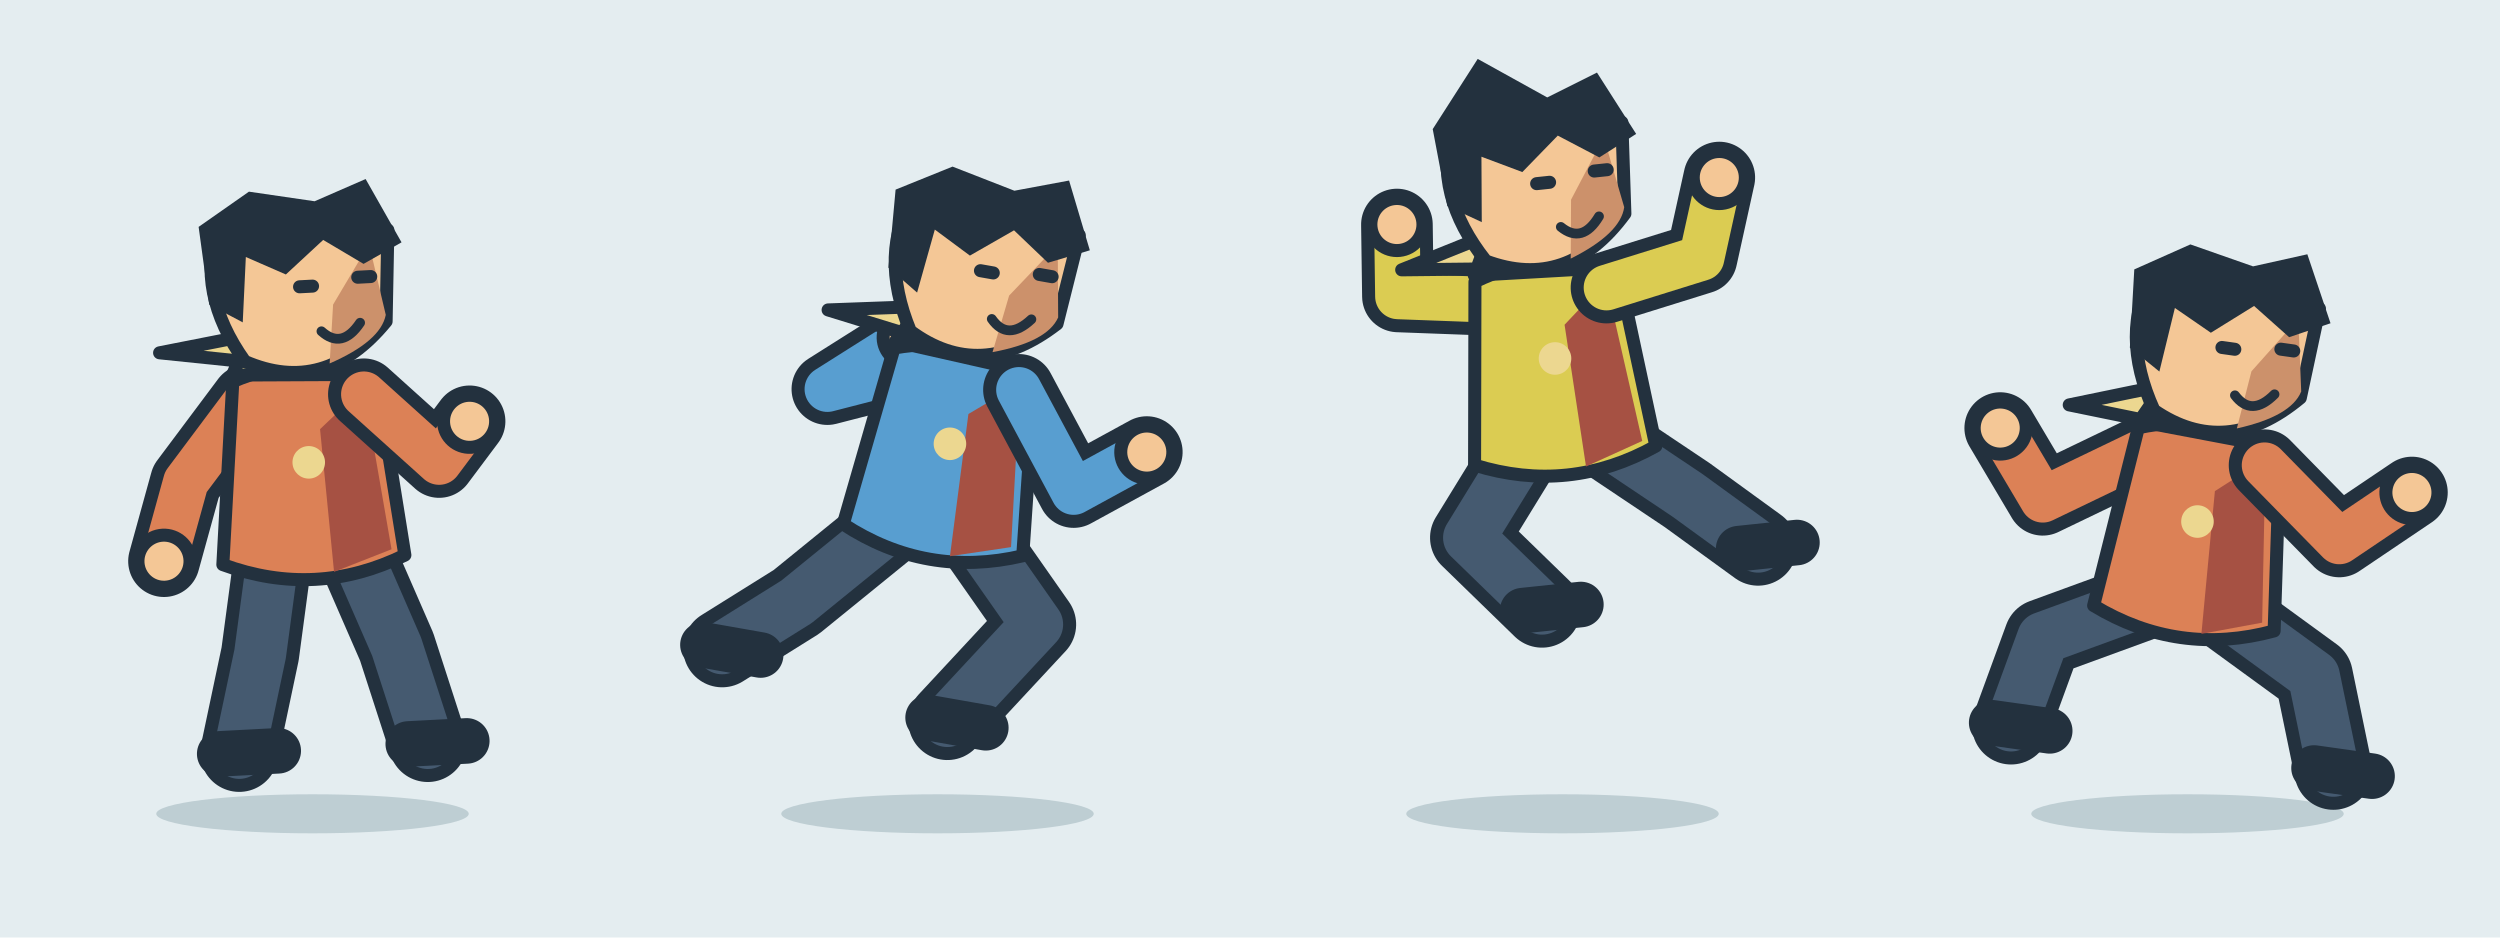
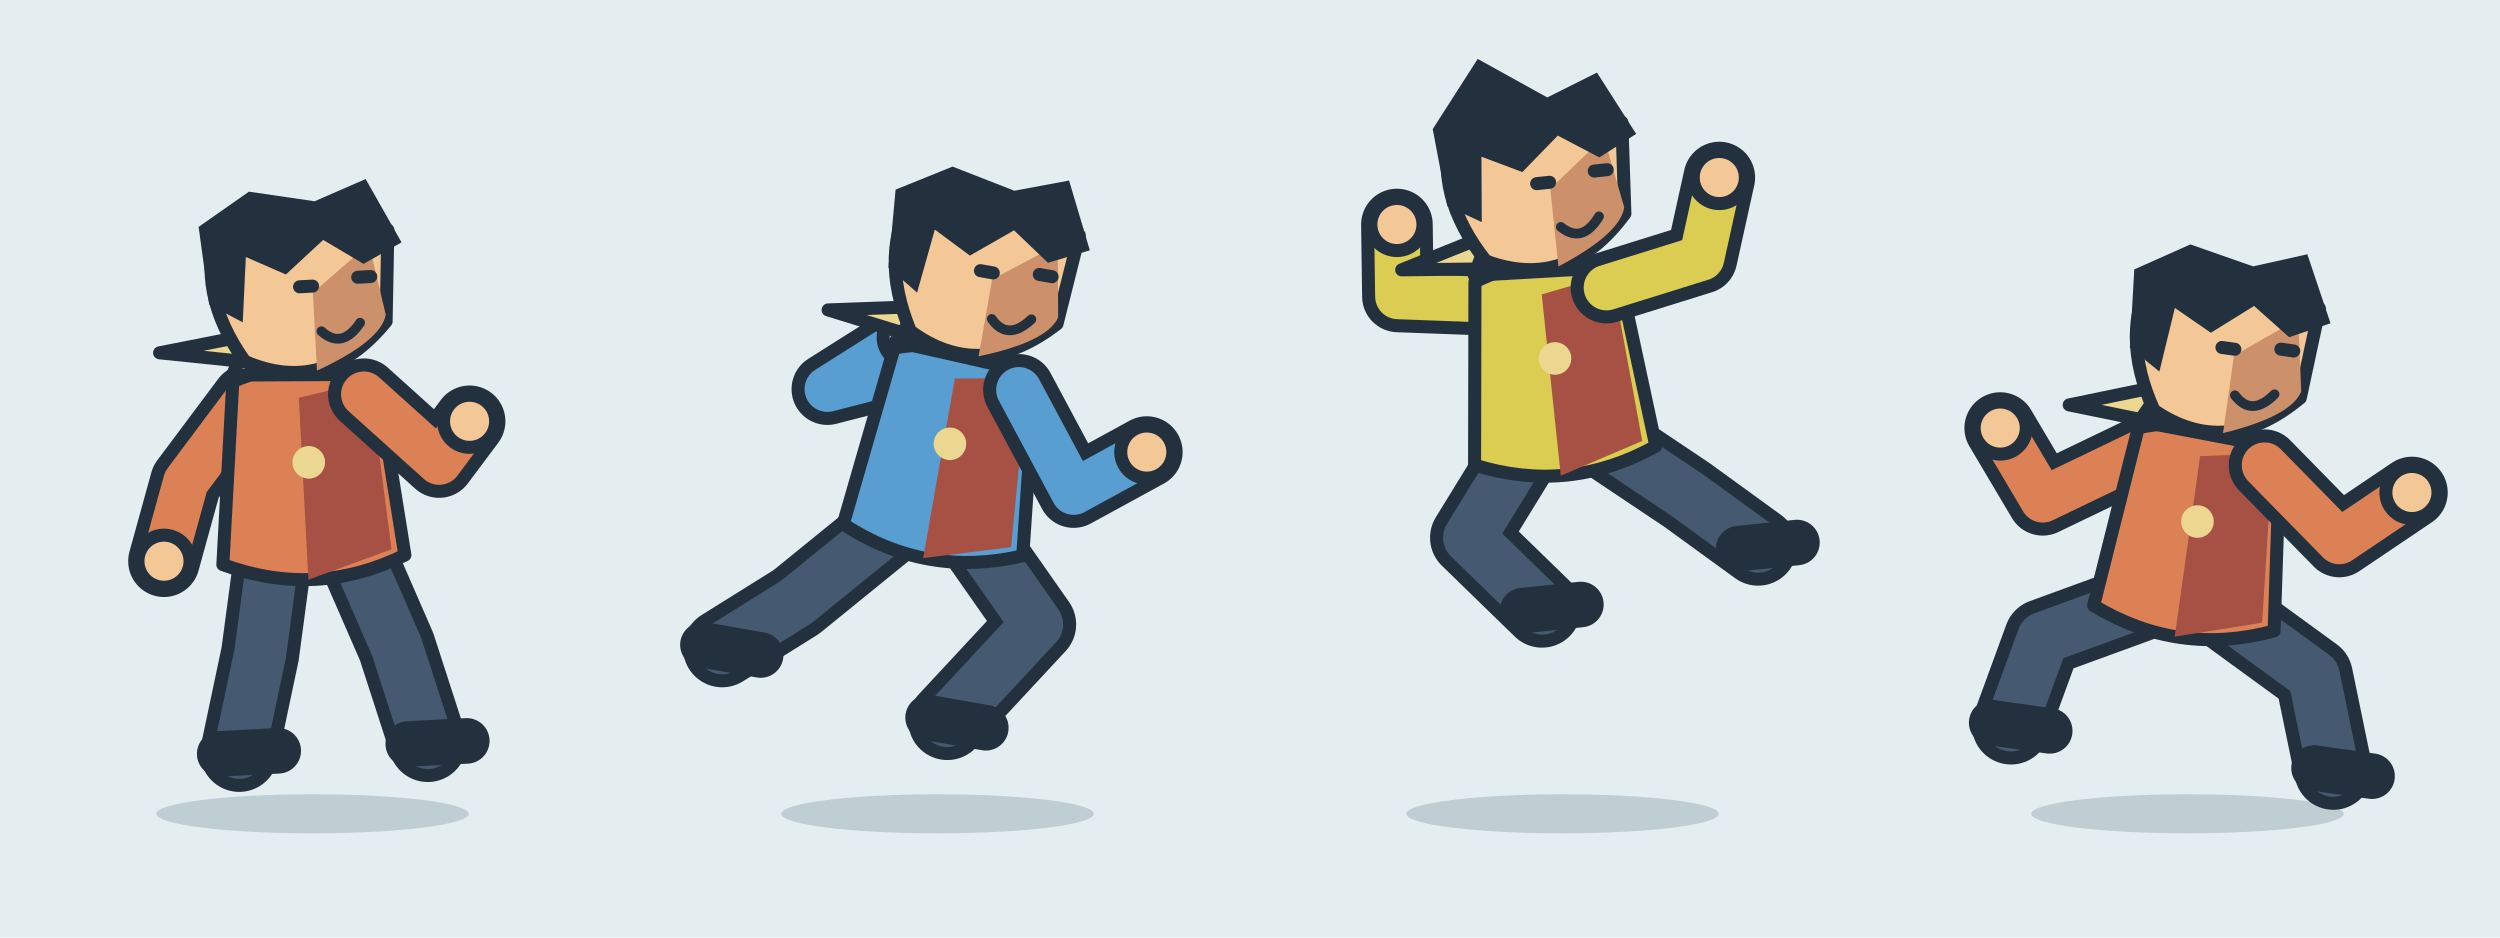
<svg xmlns="http://www.w3.org/2000/svg" width="384" height="144" viewBox="0 0 384 144">
  <rect width="384" height="144" fill="#e4edf0" />
  <g transform="translate(0 24)">
    <ellipse cx="48" cy="101" rx="24" ry="3" fill="#beced3" />
    <g transform="translate(48 0) rotate(-3 0 58)" stroke-linejoin="round" stroke-linecap="round">
      <path d="M-6,60 L-9,76 L-13,91" fill="none" stroke="#23313e" stroke-width="12" />
      <path d="M-6,60 L-9,76 L-13,91" fill="none" stroke="#455a70" stroke-width="8" />
      <path d="M-16 91 h9" stroke="#23313e" stroke-width="7" />
      <path d="M6,60 L12,76 L16,91" fill="none" stroke="#23313e" stroke-width="12" />
      <path d="M6,60 L12,76 L16,91" fill="none" stroke="#455a70" stroke-width="8" />
      <path d="M13 91 h9" stroke="#23313e" stroke-width="7" />
      <path d="M-9,37 L-19,49 L-23,61" fill="none" stroke="#23313e" stroke-width="11" />
      <path d="M-9,37 L-19,49 L-23,61" fill="none" stroke="#dc8156" stroke-width="7" />
      <circle cx="-23" cy="61" r="4" fill="#f4c796" stroke="#23313e" stroke-width="2" />
      <path d="M-11 34 Q0 30 11 34 L14 62 Q0 68 -14 62 Z" fill="#dc8156" stroke="#23313e" stroke-width="2" />
-       <path d="M9 36 L2 42 L3 64 L12 61 Z" fill="#a65143" />
+       <path d="M10 35 L-1 37 L-1 65 L12 61 Z" fill="#a65143" />
      <path d="M-11 33 L10 34 L-22 29 L-8 27 Z" fill="#ecd790" stroke="#23313e" stroke-width="2" />
      <path d="M9,37 L20,48 L25,42" fill="none" stroke="#23313e" stroke-width="11" />
      <path d="M9,37 L20,48 L25,42" fill="none" stroke="#dc8156" stroke-width="7" />
      <circle cx="25" cy="42" r="4" fill="#f4c796" stroke="#23313e" stroke-width="2" />
      <g transform="translate(0 20) scale(1)">
        <path d="M-12 -10 Q-16 0 -9 11 Q3 17 13 6 L14 -8 Z" fill="#f4c796" stroke="#23313e" stroke-width="2" />
-         <path d="M11 -6 L5 3 L4 12 Q12 9 13 5 Z" fill="#cc916b" />
+         <path d="M11 -6 L2 1 L2 13 Q12 9 13 5 Z" fill="#cc916b" />
        <path d="M-14 2 L-15 -10 L-7 -15 L3 -13 L11 -16 L16 -6 L10 -3 L4 -7 L-2 -2 L-8 -5 L-9 5 Z" fill="#23313e" />
        <path d="M0 0 h2 M9 -1 h2" stroke="#23313e" stroke-width="2" />
        <path d="M3 7 Q6 10 9 6" fill="none" stroke="#23313e" stroke-width="1.5" />
      </g>
      <circle cx="0" cy="47" r="2.5" fill="#ecd790" />
    </g>
  </g>
  <g transform="translate(96 24)">
    <ellipse cx="48" cy="101" rx="24" ry="3" fill="#beced3" />
    <g transform="translate(48 -3) rotate(10 0 58)" stroke-linejoin="round" stroke-linecap="round">
      <path d="M-6,60 L-19,75 L-29,84" fill="none" stroke="#23313e" stroke-width="12" />
      <path d="M-6,60 L-19,75 L-29,84" fill="none" stroke="#455a70" stroke-width="8" />
      <path d="M-32 84 h9" stroke="#23313e" stroke-width="7" />
      <path d="M6,60 L18,72 L7,89" fill="none" stroke="#23313e" stroke-width="12" />
      <path d="M6,60 L18,72 L7,89" fill="none" stroke="#455a70" stroke-width="8" />
      <path d="M4 89 h9" stroke="#23313e" stroke-width="7" />
      <path d="M-9,37 L-20,42 L-9,32" fill="none" stroke="#23313e" stroke-width="11" />
      <path d="M-9,37 L-20,42 L-9,32" fill="none" stroke="#589ed0" stroke-width="7" />
      <circle cx="-9" cy="32" r="4" fill="#f4c796" stroke="#23313e" stroke-width="2" />
      <path d="M-11 34 Q0 30 11 34 L14 62 Q0 68 -14 62 Z" fill="#589ed0" stroke="#23313e" stroke-width="2" />
-       <path d="M9 36 L2 42 L3 64 L12 61 Z" fill="#a65143" />
+       <path d="M10 35 L-1 37 L-1 65 L12 61 Z" fill="#a65143" />
      <path d="M-11 33 L10 34 L-22 30 L-8 27 Z" fill="#ecd790" stroke="#23313e" stroke-width="2" />
      <path d="M9,37 L20,51 L30,43" fill="none" stroke="#23313e" stroke-width="11" />
      <path d="M9,37 L20,51 L30,43" fill="none" stroke="#589ed0" stroke-width="7" />
      <circle cx="30" cy="43" r="4" fill="#f4c796" stroke="#23313e" stroke-width="2" />
      <g transform="translate(0 20) scale(1)">
        <path d="M-12 -10 Q-16 0 -9 11 Q3 17 13 6 L14 -8 Z" fill="#f4c796" stroke="#23313e" stroke-width="2" />
-         <path d="M11 -6 L5 3 L4 12 Q12 9 13 5 Z" fill="#cc916b" />
+         <path d="M11 -6 L2 1 L2 13 Q12 9 13 5 Z" fill="#cc916b" />
        <path d="M-14 2 L-15 -10 L-7 -15 L3 -13 L11 -16 L16 -6 L10 -3 L4 -7 L-2 -2 L-8 -5 L-9 5 Z" fill="#23313e" />
        <path d="M0 0 h2 M9 -1 h2" stroke="#23313e" stroke-width="2" />
        <path d="M3 7 Q6 10 9 6" fill="none" stroke="#23313e" stroke-width="1.5" />
      </g>
      <circle cx="0" cy="47" r="2.5" fill="#ecd790" />
    </g>
  </g>
  <g transform="translate(192 24)">
    <ellipse cx="48" cy="101" rx="24" ry="3" fill="#beced3" />
    <g transform="translate(48 -16) rotate(-6 0 58)" stroke-linejoin="round" stroke-linecap="round">
      <path d="M-6,60 L-16,73 L-6,85" fill="none" stroke="#23313e" stroke-width="12" />
      <path d="M-6,60 L-16,73 L-6,85" fill="none" stroke="#455a70" stroke-width="8" />
      <path d="M-9 85 h9" stroke="#23313e" stroke-width="7" />
      <path d="M6,60 L18,70 L28,79" fill="none" stroke="#23313e" stroke-width="12" />
      <path d="M6,60 L18,70 L28,79" fill="none" stroke="#455a70" stroke-width="8" />
      <path d="M25 79 h9" stroke="#23313e" stroke-width="7" />
      <path d="M-9,37 L-23,35 L-22,24" fill="none" stroke="#23313e" stroke-width="11" />
      <path d="M-9,37 L-23,35 L-22,24" fill="none" stroke="#dbcc52" stroke-width="7" />
      <circle cx="-22" cy="24" r="4" fill="#f4c796" stroke="#23313e" stroke-width="2" />
      <path d="M-11 34 Q0 30 11 34 L14 62 Q0 68 -14 62 Z" fill="#dbcc52" stroke="#23313e" stroke-width="2" />
-       <path d="M9 36 L2 42 L3 64 L12 61 Z" fill="#a65143" />
+       <path d="M10 35 L-1 37 L-1 65 L12 61 Z" fill="#a65143" />
      <path d="M-11 33 L10 34 L-22 31 L-8 27 Z" fill="#ecd790" stroke="#23313e" stroke-width="2" />
      <path d="M9,37 L24,34 L28,22" fill="none" stroke="#23313e" stroke-width="11" />
      <path d="M9,37 L24,34 L28,22" fill="none" stroke="#dbcc52" stroke-width="7" />
      <circle cx="28" cy="22" r="4" fill="#f4c796" stroke="#23313e" stroke-width="2" />
      <g transform="translate(0 20) scale(1)">
        <path d="M-12 -10 Q-16 0 -9 11 Q3 17 13 6 L14 -8 Z" fill="#f4c796" stroke="#23313e" stroke-width="2" />
-         <path d="M11 -6 L5 3 L4 12 Q12 9 13 5 Z" fill="#cc916b" />
+         <path d="M11 -6 L2 1 L2 13 Q12 9 13 5 Z" fill="#cc916b" />
        <path d="M-14 2 L-15 -10 L-7 -20 L3 -13 L11 -16 L16 -6 L10 -3 L4 -7 L-2 -2 L-8 -5 L-9 5 Z" fill="#23313e" />
        <path d="M0 0 h2 M9 -1 h2" stroke="#23313e" stroke-width="2" />
        <path d="M3 7 Q6 10 9 6" fill="none" stroke="#23313e" stroke-width="1.5" />
      </g>
      <circle cx="0" cy="47" r="2.5" fill="#ecd790" />
    </g>
  </g>
  <g transform="translate(288 24)">
    <ellipse cx="48" cy="101" rx="24" ry="3" fill="#beced3" />
    <g transform="translate(48 9) rotate(8 0 58)" stroke-linejoin="round" stroke-linecap="round">
      <path d="M-6,60 L-21,68 L-24,82" fill="none" stroke="#23313e" stroke-width="12" />
      <path d="M-6,60 L-21,68 L-24,82" fill="none" stroke="#455a70" stroke-width="8" />
      <path d="M-27 82 h9" stroke="#23313e" stroke-width="7" />
      <path d="M6,60 L21,68 L26,82" fill="none" stroke="#23313e" stroke-width="12" />
      <path d="M6,60 L21,68 L26,82" fill="none" stroke="#455a70" stroke-width="8" />
      <path d="M23 82 h9" stroke="#23313e" stroke-width="7" />
      <path d="M-9,37 L-24,47 L-32,37" fill="none" stroke="#23313e" stroke-width="11" />
      <path d="M-9,37 L-24,47 L-32,37" fill="none" stroke="#dc8156" stroke-width="7" />
      <circle cx="-32" cy="37" r="4" fill="#f4c796" stroke="#23313e" stroke-width="2" />
      <path d="M-11 34 Q0 30 11 34 L14 62 Q0 68 -14 62 Z" fill="#dc8156" stroke="#23313e" stroke-width="2" />
-       <path d="M9 36 L2 42 L3 64 L12 61 Z" fill="#a65143" />
+       <path d="M10 35 L-1 37 L-1 65 L12 61 Z" fill="#a65143" />
      <path d="M-11 33 L10 34 L-22 32 L-8 27 Z" fill="#ecd790" stroke="#23313e" stroke-width="2" />
      <path d="M9,37 L22,47 L32,38" fill="none" stroke="#23313e" stroke-width="11" />
      <path d="M9,37 L22,47 L32,38" fill="none" stroke="#dc8156" stroke-width="7" />
      <circle cx="32" cy="38" r="4" fill="#f4c796" stroke="#23313e" stroke-width="2" />
      <g transform="translate(0 20) scale(1)">
        <path d="M-12 -10 Q-16 0 -9 11 Q3 17 13 6 L14 -8 Z" fill="#f4c796" stroke="#23313e" stroke-width="2" />
-         <path d="M11 -6 L5 3 L4 12 Q12 9 13 5 Z" fill="#cc916b" />
+         <path d="M11 -6 L2 1 L2 13 Q12 9 13 5 Z" fill="#cc916b" />
        <path d="M-14 2 L-15 -10 L-7 -15 L3 -13 L11 -16 L16 -6 L10 -3 L4 -7 L-2 -2 L-8 -5 L-9 5 Z" fill="#23313e" />
        <path d="M0 0 h2 M9 -1 h2" stroke="#23313e" stroke-width="2" />
        <path d="M3 7 Q6 10 9 6" fill="none" stroke="#23313e" stroke-width="1.5" />
      </g>
      <circle cx="0" cy="47" r="2.5" fill="#ecd790" />
    </g>
  </g>
</svg>
